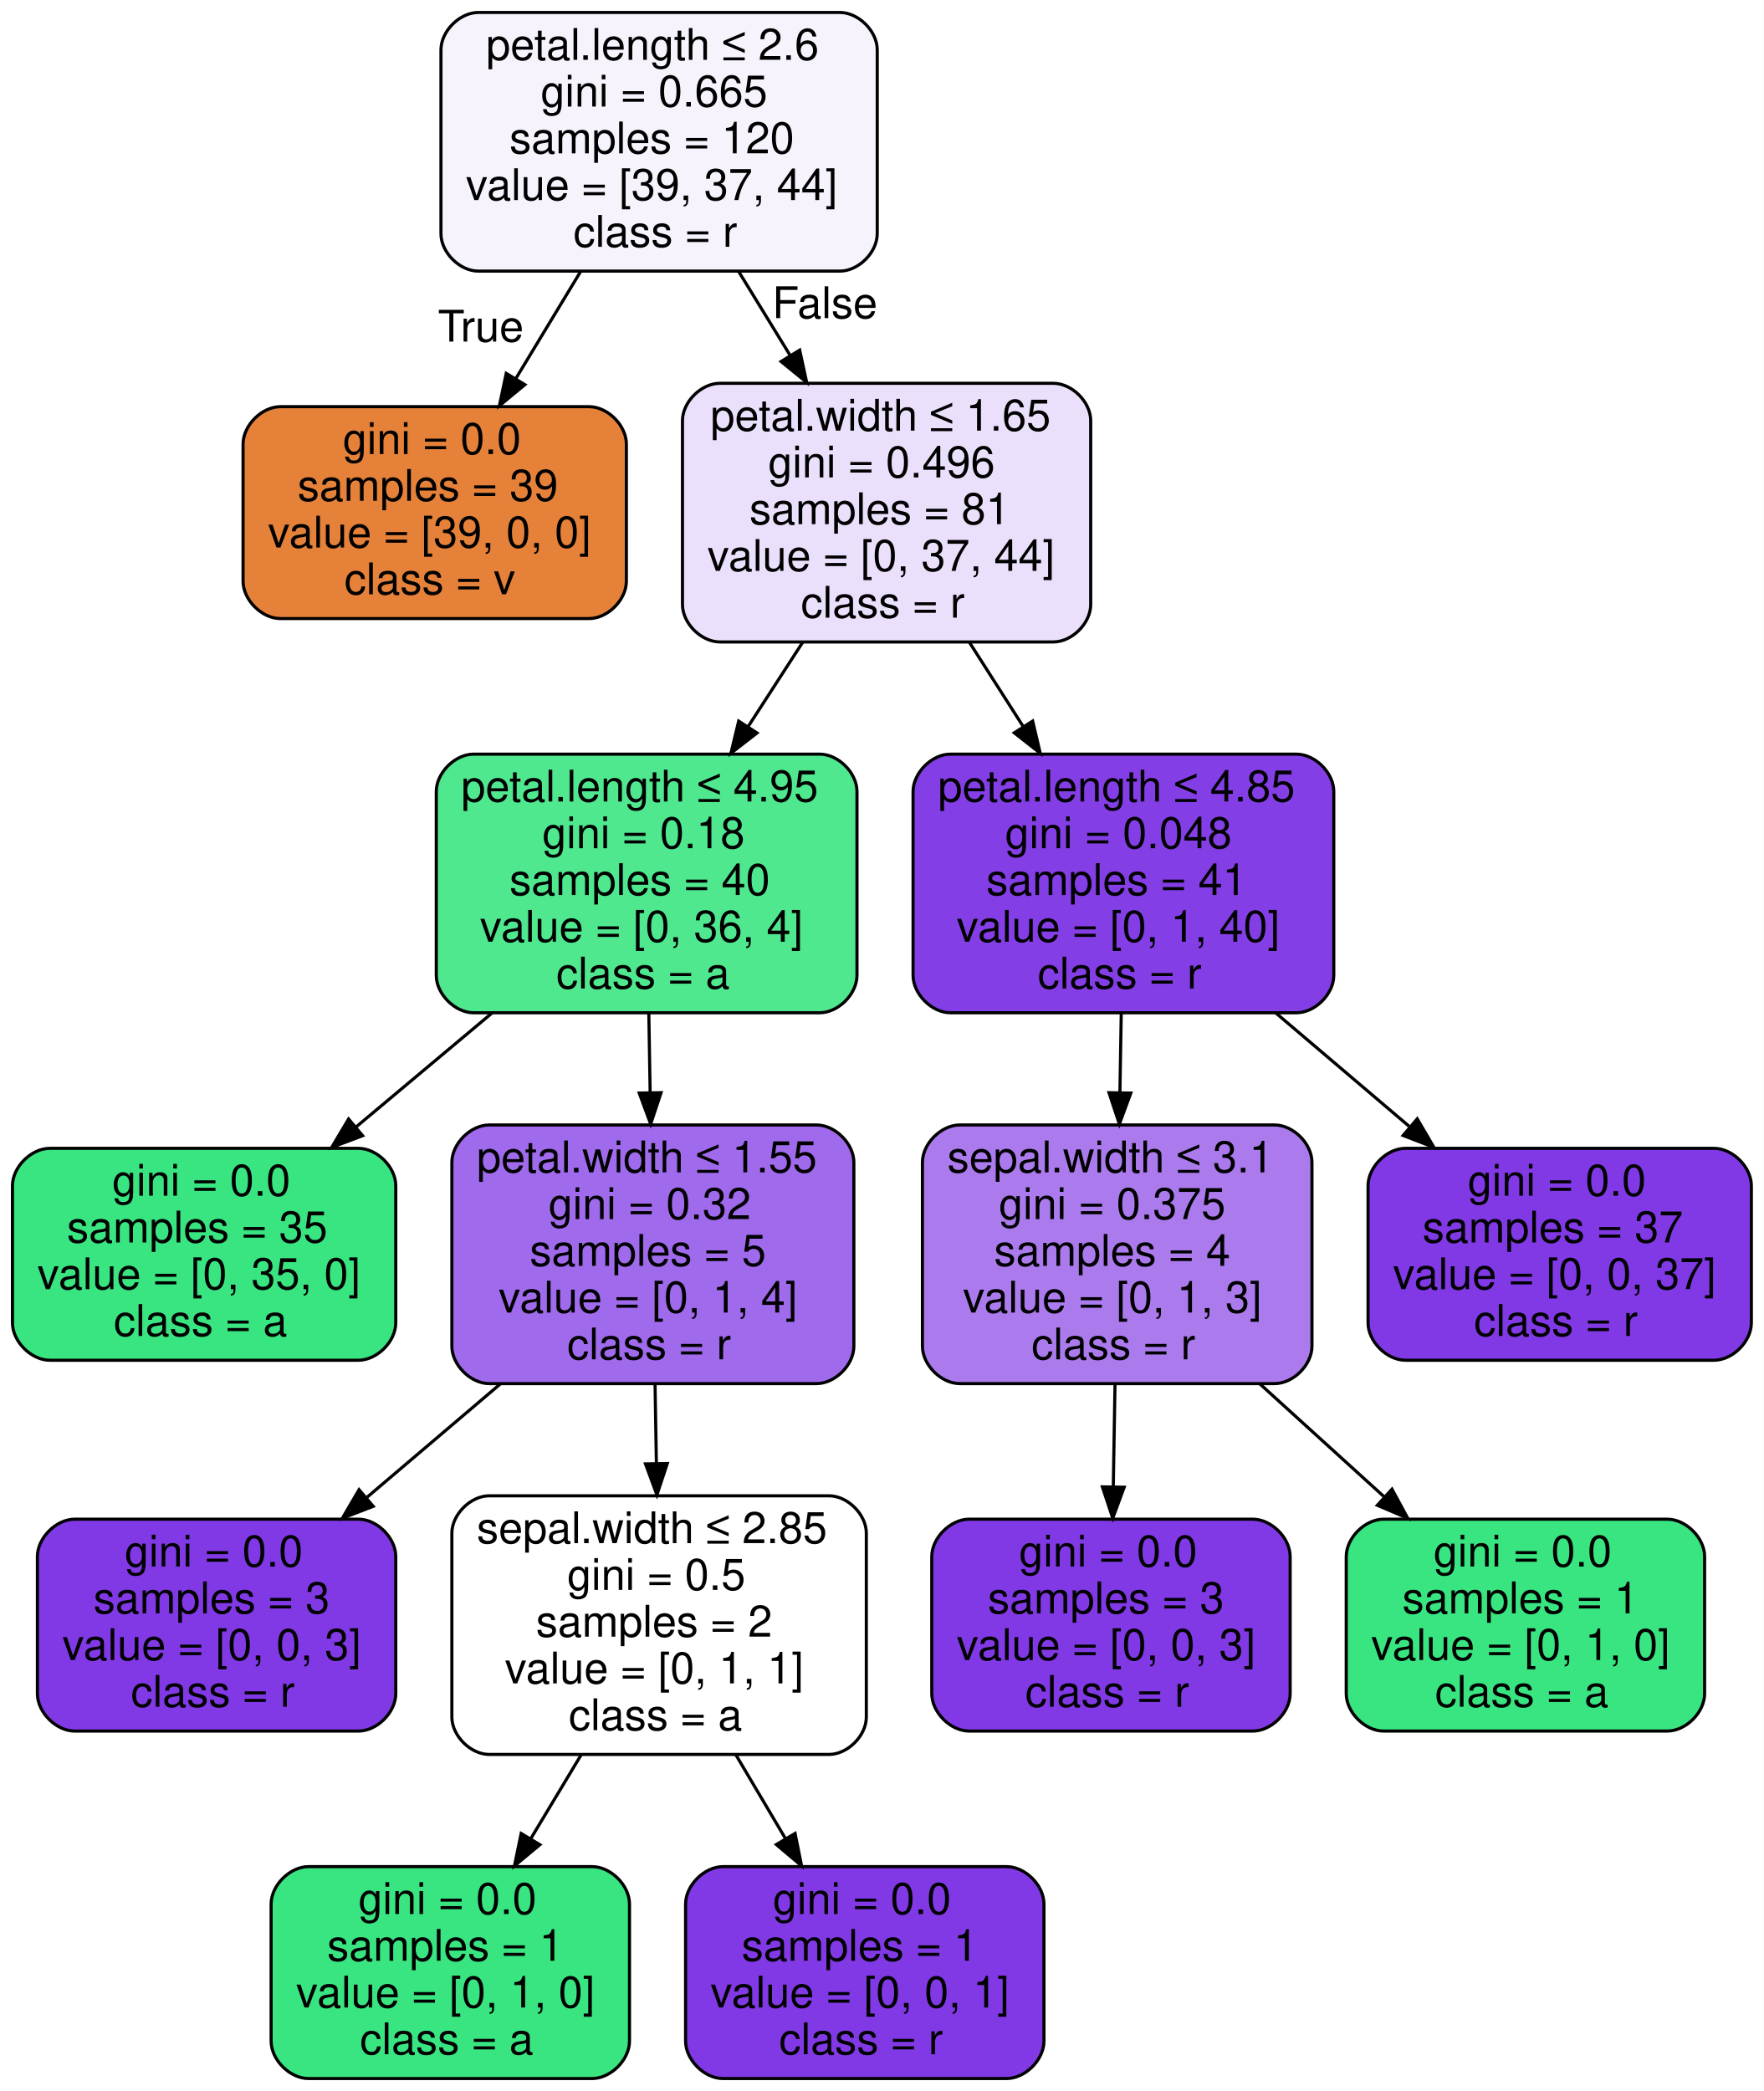
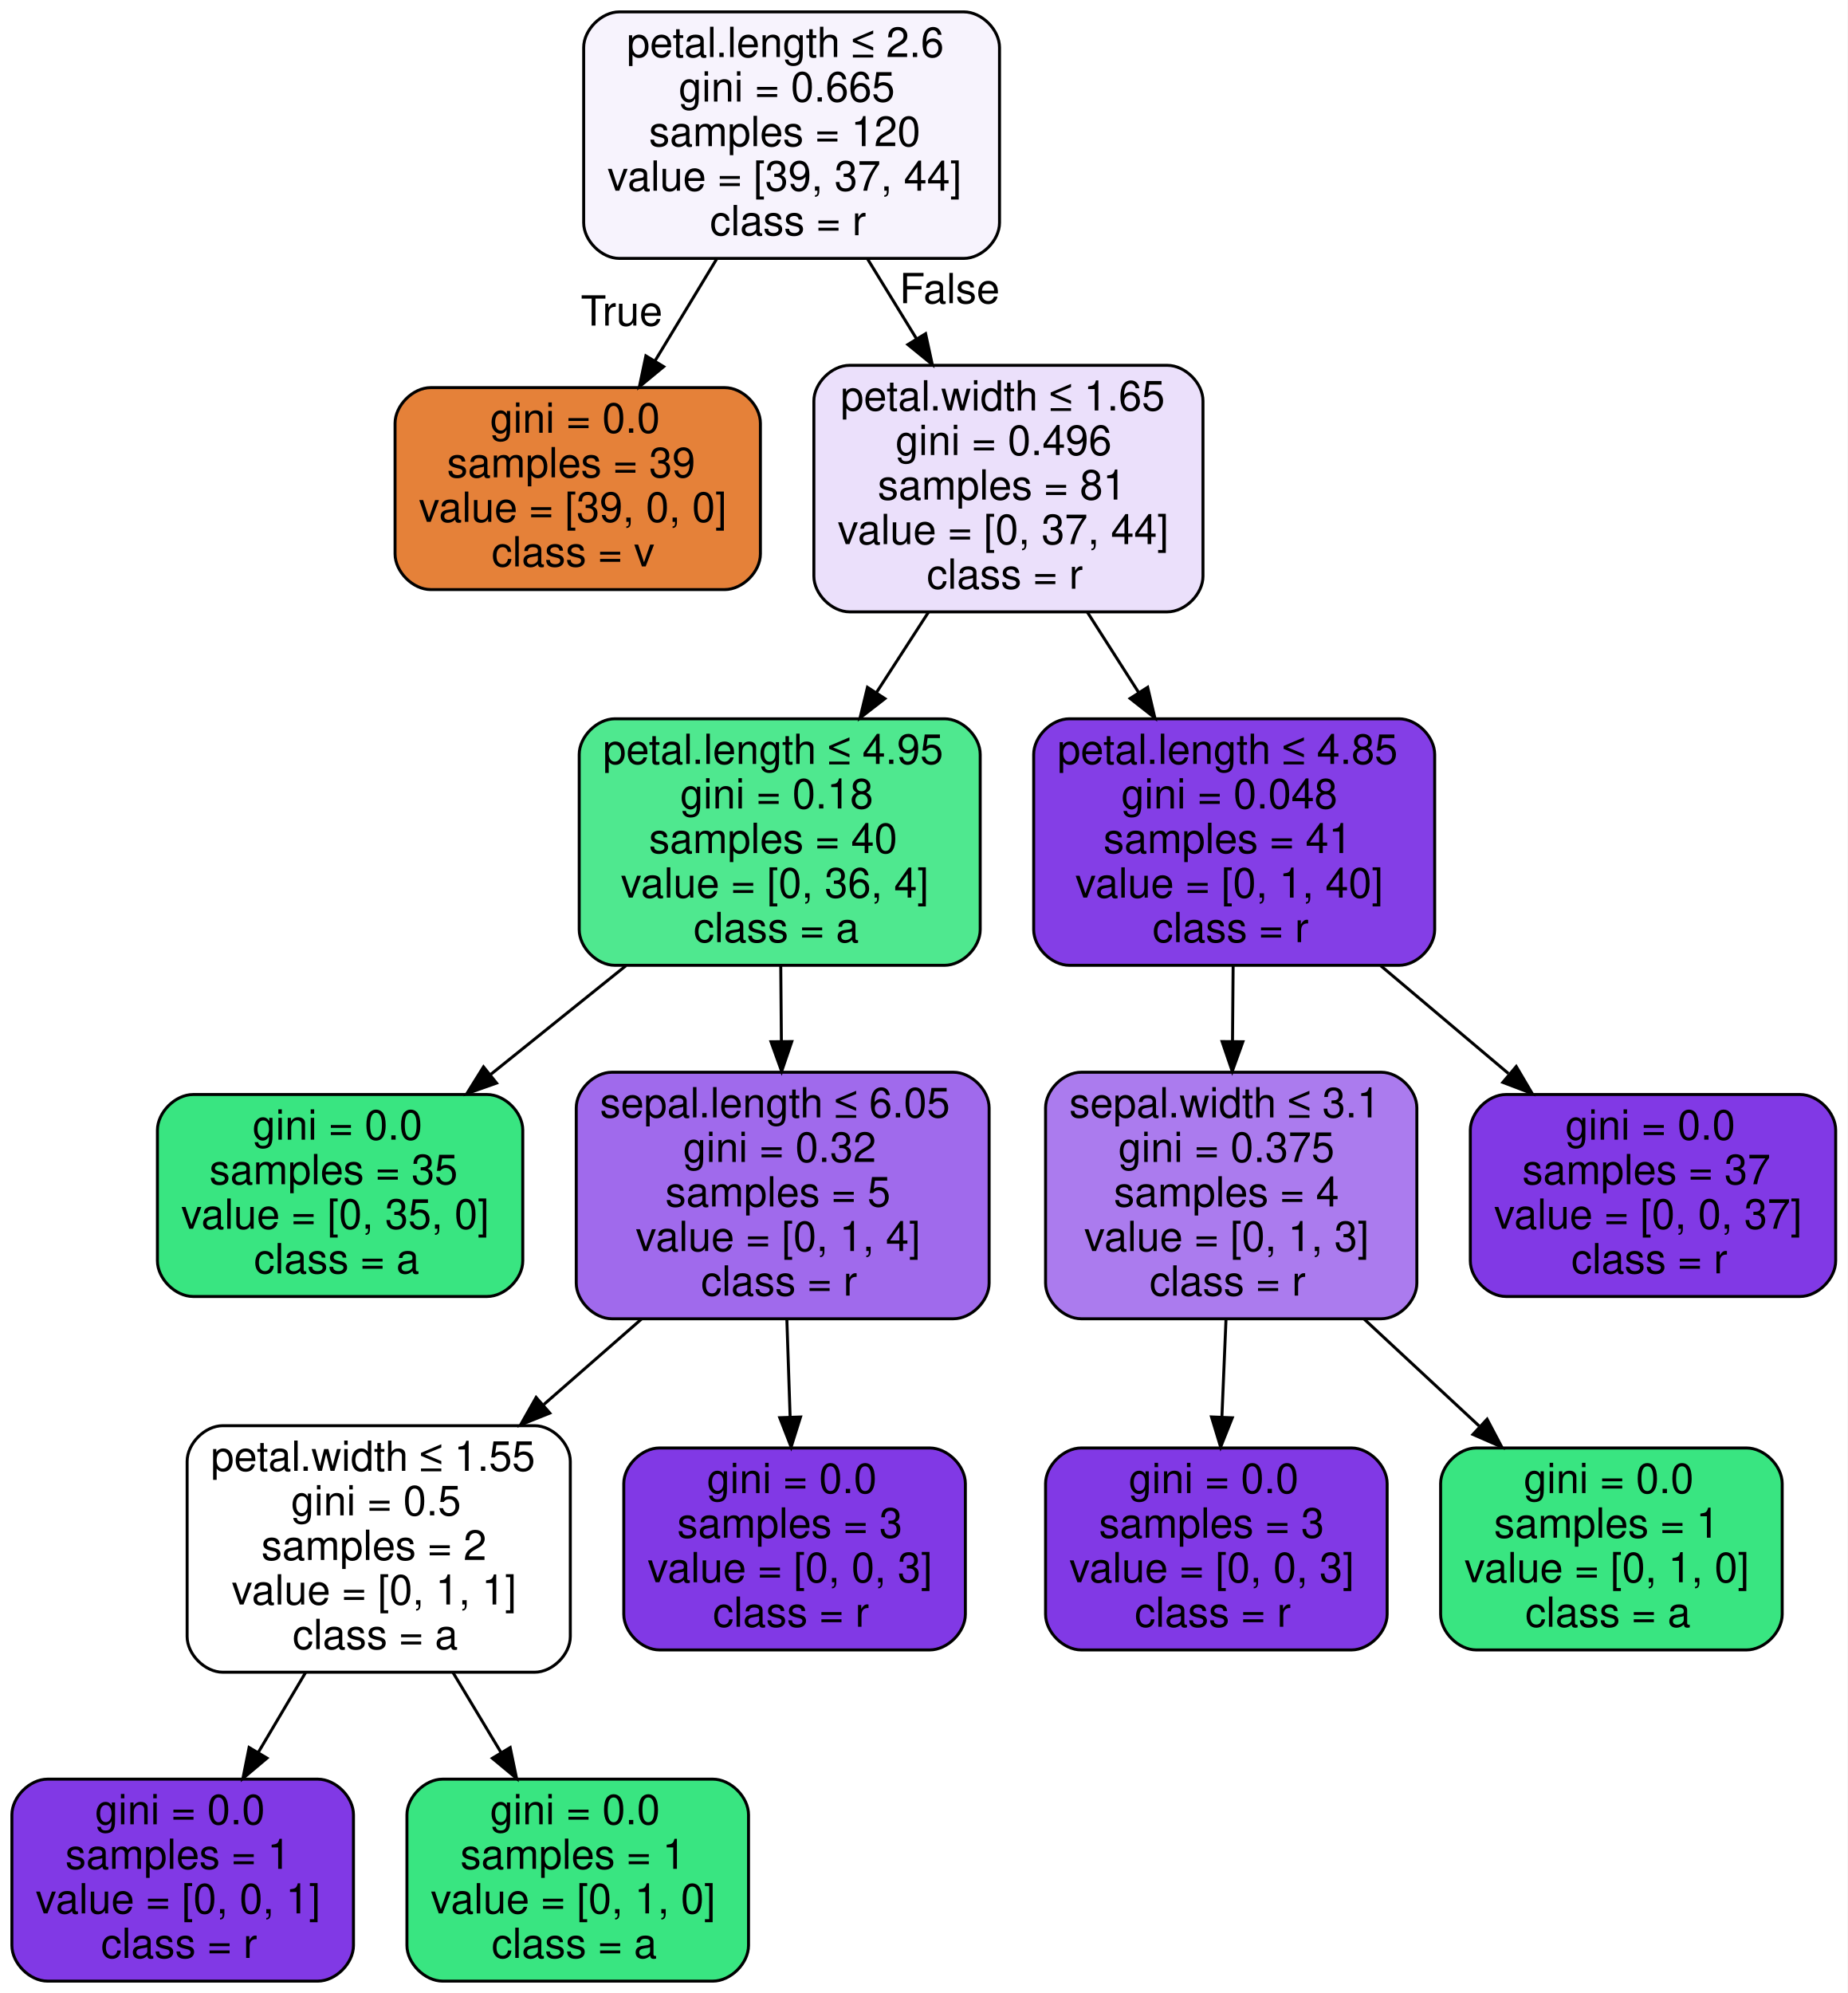
- <svg xmlns="http://www.w3.org/2000/svg" width="566pt" height="671pt" viewBox="0.00 0.00 566.00 671.00">
+ <svg xmlns="http://www.w3.org/2000/svg" width="622pt" height="671pt" viewBox="0.00 0.00 622.00 671.00">
  <g id="graph0" class="graph" transform="scale(1 1) rotate(0) translate(4 667)">
-     <polygon fill="#ffffff" stroke="transparent" points="-4,4 -4,-667 562,-667 562,4 -4,4" />
+     <polygon fill="#ffffff" stroke="transparent" points="-4,4 -4,-667 618,-667 618,4 -4,4" />
    <g id="node1" class="node">
-       <path fill="#f7f3fd" stroke="#000000" d="M265.5,-663C265.5,-663 149.5,-663 149.5,-663 143.5,-663 137.5,-657 137.5,-651 137.5,-651 137.5,-592 137.5,-592 137.5,-586 143.5,-580 149.5,-580 149.5,-580 265.5,-580 265.5,-580 271.5,-580 277.5,-586 277.5,-592 277.5,-592 277.5,-651 277.5,-651 277.5,-657 271.5,-663 265.5,-663" />
-       <text text-anchor="start" x="152" y="-647.8" font-family="Helvetica,sans-Serif" font-size="14.00" fill="#000000">petal.length ≤ 2.6</text>
-       <text text-anchor="start" x="169.5" y="-632.8" font-family="Helvetica,sans-Serif" font-size="14.00" fill="#000000">gini = 0.665</text>
-       <text text-anchor="start" x="159.5" y="-617.8" font-family="Helvetica,sans-Serif" font-size="14.00" fill="#000000">samples = 120</text>
-       <text text-anchor="start" x="145.5" y="-602.8" font-family="Helvetica,sans-Serif" font-size="14.00" fill="#000000">value = [39, 37, 44]</text>
-       <text text-anchor="start" x="180" y="-587.8" font-family="Helvetica,sans-Serif" font-size="14.00" fill="#000000">class = r</text>
+       <path fill="#f7f3fd" stroke="#000000" d="M320.5,-663C320.5,-663 204.5,-663 204.5,-663 198.5,-663 192.5,-657 192.5,-651 192.5,-651 192.5,-592 192.5,-592 192.5,-586 198.5,-580 204.5,-580 204.5,-580 320.5,-580 320.5,-580 326.5,-580 332.5,-586 332.5,-592 332.5,-592 332.5,-651 332.5,-651 332.5,-657 326.5,-663 320.5,-663" />
+       <text text-anchor="start" x="207" y="-647.8" font-family="Helvetica,sans-Serif" font-size="14.00" fill="#000000">petal.length ≤ 2.6</text>
+       <text text-anchor="start" x="224.5" y="-632.8" font-family="Helvetica,sans-Serif" font-size="14.00" fill="#000000">gini = 0.665</text>
+       <text text-anchor="start" x="214.5" y="-617.8" font-family="Helvetica,sans-Serif" font-size="14.00" fill="#000000">samples = 120</text>
+       <text text-anchor="start" x="200.5" y="-602.8" font-family="Helvetica,sans-Serif" font-size="14.00" fill="#000000">value = [39, 37, 44]</text>
+       <text text-anchor="start" x="235" y="-587.8" font-family="Helvetica,sans-Serif" font-size="14.00" fill="#000000">class = r</text>
    </g>
    <g id="node2" class="node">
-       <path fill="#e58139" stroke="#000000" d="M185,-536.5C185,-536.5 86,-536.5 86,-536.5 80,-536.5 74,-530.5 74,-524.5 74,-524.5 74,-480.5 74,-480.5 74,-474.5 80,-468.5 86,-468.5 86,-468.5 185,-468.5 185,-468.5 191,-468.5 197,-474.5 197,-480.5 197,-480.5 197,-524.5 197,-524.5 197,-530.5 191,-536.5 185,-536.5" />
-       <text text-anchor="start" x="106" y="-521.3" font-family="Helvetica,sans-Serif" font-size="14.00" fill="#000000">gini = 0.0</text>
-       <text text-anchor="start" x="91.5" y="-506.3" font-family="Helvetica,sans-Serif" font-size="14.00" fill="#000000">samples = 39</text>
-       <text text-anchor="start" x="82" y="-491.3" font-family="Helvetica,sans-Serif" font-size="14.00" fill="#000000">value = [39, 0, 0]</text>
-       <text text-anchor="start" x="106.5" y="-476.3" font-family="Helvetica,sans-Serif" font-size="14.00" fill="#000000">class = v</text>
+       <path fill="#e58139" stroke="#000000" d="M240,-536.5C240,-536.5 141,-536.5 141,-536.5 135,-536.5 129,-530.5 129,-524.5 129,-524.5 129,-480.5 129,-480.5 129,-474.5 135,-468.5 141,-468.5 141,-468.5 240,-468.5 240,-468.5 246,-468.5 252,-474.5 252,-480.5 252,-480.5 252,-524.5 252,-524.5 252,-530.5 246,-536.5 240,-536.5" />
+       <text text-anchor="start" x="161" y="-521.3" font-family="Helvetica,sans-Serif" font-size="14.00" fill="#000000">gini = 0.0</text>
+       <text text-anchor="start" x="146.5" y="-506.3" font-family="Helvetica,sans-Serif" font-size="14.00" fill="#000000">samples = 39</text>
+       <text text-anchor="start" x="137" y="-491.3" font-family="Helvetica,sans-Serif" font-size="14.00" fill="#000000">value = [39, 0, 0]</text>
+       <text text-anchor="start" x="161.5" y="-476.3" font-family="Helvetica,sans-Serif" font-size="14.00" fill="#000000">class = v</text>
    </g>
    <g id="edge1" class="edge">
-       <path fill="none" stroke="#000000" d="M182.318,-579.88C175.598,-568.774 168.324,-556.751 161.559,-545.569" />
-       <polygon fill="#000000" stroke="#000000" points="164.433,-543.559 156.262,-536.815 158.444,-547.183 164.433,-543.559" />
-       <text text-anchor="middle" x="150.288" y="-557.391" font-family="Helvetica,sans-Serif" font-size="14.00" fill="#000000">True</text>
+       <path fill="none" stroke="#000000" d="M237.318,-579.88C230.598,-568.774 223.324,-556.751 216.559,-545.569" />
+       <polygon fill="#000000" stroke="#000000" points="219.433,-543.559 211.262,-536.815 213.444,-547.183 219.433,-543.559" />
+       <text text-anchor="middle" x="205.288" y="-557.391" font-family="Helvetica,sans-Serif" font-size="14.00" fill="#000000">True</text>
    </g>
    <g id="node3" class="node">
-       <path fill="#ebe0fb" stroke="#000000" d="M334,-544C334,-544 227,-544 227,-544 221,-544 215,-538 215,-532 215,-532 215,-473 215,-473 215,-467 221,-461 227,-461 227,-461 334,-461 334,-461 340,-461 346,-467 346,-473 346,-473 346,-532 346,-532 346,-538 340,-544 334,-544" />
-       <text text-anchor="start" x="224" y="-528.8" font-family="Helvetica,sans-Serif" font-size="14.00" fill="#000000">petal.width ≤ 1.65</text>
-       <text text-anchor="start" x="242.5" y="-513.8" font-family="Helvetica,sans-Serif" font-size="14.00" fill="#000000">gini = 0.496</text>
-       <text text-anchor="start" x="236.5" y="-498.8" font-family="Helvetica,sans-Serif" font-size="14.00" fill="#000000">samples = 81</text>
-       <text text-anchor="start" x="223" y="-483.8" font-family="Helvetica,sans-Serif" font-size="14.00" fill="#000000">value = [0, 37, 44]</text>
-       <text text-anchor="start" x="253" y="-468.8" font-family="Helvetica,sans-Serif" font-size="14.00" fill="#000000">class = r</text>
+       <path fill="#ebe0fb" stroke="#000000" d="M389,-544C389,-544 282,-544 282,-544 276,-544 270,-538 270,-532 270,-532 270,-473 270,-473 270,-467 276,-461 282,-461 282,-461 389,-461 389,-461 395,-461 401,-467 401,-473 401,-473 401,-532 401,-532 401,-538 395,-544 389,-544" />
+       <text text-anchor="start" x="279" y="-528.8" font-family="Helvetica,sans-Serif" font-size="14.00" fill="#000000">petal.width ≤ 1.65</text>
+       <text text-anchor="start" x="297.5" y="-513.8" font-family="Helvetica,sans-Serif" font-size="14.00" fill="#000000">gini = 0.496</text>
+       <text text-anchor="start" x="291.5" y="-498.8" font-family="Helvetica,sans-Serif" font-size="14.00" fill="#000000">samples = 81</text>
+       <text text-anchor="start" x="278" y="-483.8" font-family="Helvetica,sans-Serif" font-size="14.00" fill="#000000">value = [0, 37, 44]</text>
+       <text text-anchor="start" x="308" y="-468.8" font-family="Helvetica,sans-Serif" font-size="14.00" fill="#000000">class = r</text>
    </g>
    <g id="edge2" class="edge">
-       <path fill="none" stroke="#000000" d="M233.032,-579.88C238.391,-571.143 244.098,-561.84 249.628,-552.825" />
-       <polygon fill="#000000" stroke="#000000" points="252.613,-554.652 254.859,-544.298 246.647,-550.992 252.613,-554.652" />
-       <text text-anchor="middle" x="260.684" y="-564.91" font-family="Helvetica,sans-Serif" font-size="14.00" fill="#000000">False</text>
+       <path fill="none" stroke="#000000" d="M288.032,-579.88C293.391,-571.143 299.098,-561.84 304.628,-552.825" />
+       <polygon fill="#000000" stroke="#000000" points="307.613,-554.652 309.859,-544.298 301.647,-550.992 307.613,-554.652" />
+       <text text-anchor="middle" x="315.684" y="-564.91" font-family="Helvetica,sans-Serif" font-size="14.00" fill="#000000">False</text>
    </g>
    <g id="node4" class="node">
-       <path fill="#4fe88f" stroke="#000000" d="M259,-425C259,-425 148,-425 148,-425 142,-425 136,-419 136,-413 136,-413 136,-354 136,-354 136,-348 142,-342 148,-342 148,-342 259,-342 259,-342 265,-342 271,-348 271,-354 271,-354 271,-413 271,-413 271,-419 265,-425 259,-425" />
-       <text text-anchor="start" x="144" y="-409.8" font-family="Helvetica,sans-Serif" font-size="14.00" fill="#000000">petal.length ≤ 4.95</text>
-       <text text-anchor="start" x="170" y="-394.8" font-family="Helvetica,sans-Serif" font-size="14.00" fill="#000000">gini = 0.18</text>
-       <text text-anchor="start" x="159.5" y="-379.8" font-family="Helvetica,sans-Serif" font-size="14.00" fill="#000000">samples = 40</text>
-       <text text-anchor="start" x="150" y="-364.8" font-family="Helvetica,sans-Serif" font-size="14.00" fill="#000000">value = [0, 36, 4]</text>
-       <text text-anchor="start" x="174.5" y="-349.8" font-family="Helvetica,sans-Serif" font-size="14.00" fill="#000000">class = a</text>
+       <path fill="#4fe88f" stroke="#000000" d="M314,-425C314,-425 203,-425 203,-425 197,-425 191,-419 191,-413 191,-413 191,-354 191,-354 191,-348 197,-342 203,-342 203,-342 314,-342 314,-342 320,-342 326,-348 326,-354 326,-354 326,-413 326,-413 326,-419 320,-425 314,-425" />
+       <text text-anchor="start" x="199" y="-409.8" font-family="Helvetica,sans-Serif" font-size="14.00" fill="#000000">petal.length ≤ 4.95</text>
+       <text text-anchor="start" x="225" y="-394.8" font-family="Helvetica,sans-Serif" font-size="14.00" fill="#000000">gini = 0.18</text>
+       <text text-anchor="start" x="214.5" y="-379.8" font-family="Helvetica,sans-Serif" font-size="14.00" fill="#000000">samples = 40</text>
+       <text text-anchor="start" x="205" y="-364.8" font-family="Helvetica,sans-Serif" font-size="14.00" fill="#000000">value = [0, 36, 4]</text>
+       <text text-anchor="start" x="229.5" y="-349.8" font-family="Helvetica,sans-Serif" font-size="14.00" fill="#000000">class = a</text>
    </g>
    <g id="edge3" class="edge">
-       <path fill="none" stroke="#000000" d="M253.569,-460.88C247.916,-452.143 241.897,-442.84 236.063,-433.825" />
-       <polygon fill="#000000" stroke="#000000" points="238.917,-431.792 230.546,-425.298 233.04,-435.595 238.917,-431.792" />
+       <path fill="none" stroke="#000000" d="M308.569,-460.88C302.916,-452.143 296.897,-442.84 291.063,-433.825" />
+       <polygon fill="#000000" stroke="#000000" points="293.917,-431.792 285.546,-425.298 288.04,-435.595 293.917,-431.792" />
    </g>
    <g id="node11" class="node">
-       <path fill="#843ee6" stroke="#000000" d="M412,-425C412,-425 301,-425 301,-425 295,-425 289,-419 289,-413 289,-413 289,-354 289,-354 289,-348 295,-342 301,-342 301,-342 412,-342 412,-342 418,-342 424,-348 424,-354 424,-354 424,-413 424,-413 424,-419 418,-425 412,-425" />
-       <text text-anchor="start" x="297" y="-409.8" font-family="Helvetica,sans-Serif" font-size="14.00" fill="#000000">petal.length ≤ 4.85</text>
-       <text text-anchor="start" x="318.5" y="-394.8" font-family="Helvetica,sans-Serif" font-size="14.00" fill="#000000">gini = 0.048</text>
-       <text text-anchor="start" x="312.5" y="-379.8" font-family="Helvetica,sans-Serif" font-size="14.00" fill="#000000">samples = 41</text>
-       <text text-anchor="start" x="303" y="-364.8" font-family="Helvetica,sans-Serif" font-size="14.00" fill="#000000">value = [0, 1, 40]</text>
-       <text text-anchor="start" x="329" y="-349.8" font-family="Helvetica,sans-Serif" font-size="14.00" fill="#000000">class = r</text>
+       <path fill="#843ee6" stroke="#000000" d="M467,-425C467,-425 356,-425 356,-425 350,-425 344,-419 344,-413 344,-413 344,-354 344,-354 344,-348 350,-342 356,-342 356,-342 467,-342 467,-342 473,-342 479,-348 479,-354 479,-354 479,-413 479,-413 479,-419 473,-425 467,-425" />
+       <text text-anchor="start" x="352" y="-409.8" font-family="Helvetica,sans-Serif" font-size="14.00" fill="#000000">petal.length ≤ 4.85</text>
+       <text text-anchor="start" x="373.5" y="-394.8" font-family="Helvetica,sans-Serif" font-size="14.00" fill="#000000">gini = 0.048</text>
+       <text text-anchor="start" x="367.5" y="-379.8" font-family="Helvetica,sans-Serif" font-size="14.00" fill="#000000">samples = 41</text>
+       <text text-anchor="start" x="358" y="-364.8" font-family="Helvetica,sans-Serif" font-size="14.00" fill="#000000">value = [0, 1, 40]</text>
+       <text text-anchor="start" x="384" y="-349.8" font-family="Helvetica,sans-Serif" font-size="14.00" fill="#000000">class = r</text>
    </g>
    <g id="edge10" class="edge">
-       <path fill="none" stroke="#000000" d="M307.081,-460.88C312.661,-452.143 318.602,-442.84 324.36,-433.825" />
-       <polygon fill="#000000" stroke="#000000" points="327.373,-435.61 329.805,-425.298 321.473,-431.842 327.373,-435.61" />
+       <path fill="none" stroke="#000000" d="M362.081,-460.88C367.661,-452.143 373.602,-442.84 379.36,-433.825" />
+       <polygon fill="#000000" stroke="#000000" points="382.373,-435.61 384.805,-425.298 376.473,-431.842 382.373,-435.61" />
    </g>
    <g id="node5" class="node">
-       <path fill="#39e581" stroke="#000000" d="M111,-298.5C111,-298.5 12,-298.5 12,-298.5 6,-298.5 0,-292.5 0,-286.5 0,-286.5 0,-242.5 0,-242.5 0,-236.5 6,-230.5 12,-230.5 12,-230.5 111,-230.5 111,-230.5 117,-230.5 123,-236.5 123,-242.5 123,-242.5 123,-286.5 123,-286.5 123,-292.5 117,-298.5 111,-298.5" />
-       <text text-anchor="start" x="32" y="-283.3" font-family="Helvetica,sans-Serif" font-size="14.00" fill="#000000">gini = 0.0</text>
-       <text text-anchor="start" x="17.5" y="-268.3" font-family="Helvetica,sans-Serif" font-size="14.00" fill="#000000">samples = 35</text>
-       <text text-anchor="start" x="8" y="-253.3" font-family="Helvetica,sans-Serif" font-size="14.00" fill="#000000">value = [0, 35, 0]</text>
-       <text text-anchor="start" x="32.5" y="-238.3" font-family="Helvetica,sans-Serif" font-size="14.00" fill="#000000">class = a</text>
+       <path fill="#39e581" stroke="#000000" d="M160,-298.5C160,-298.5 61,-298.5 61,-298.5 55,-298.5 49,-292.5 49,-286.5 49,-286.5 49,-242.5 49,-242.5 49,-236.5 55,-230.5 61,-230.5 61,-230.5 160,-230.5 160,-230.5 166,-230.5 172,-236.5 172,-242.5 172,-242.5 172,-286.5 172,-286.5 172,-292.5 166,-298.5 160,-298.5" />
+       <text text-anchor="start" x="81" y="-283.3" font-family="Helvetica,sans-Serif" font-size="14.00" fill="#000000">gini = 0.0</text>
+       <text text-anchor="start" x="66.5" y="-268.3" font-family="Helvetica,sans-Serif" font-size="14.00" fill="#000000">samples = 35</text>
+       <text text-anchor="start" x="57" y="-253.3" font-family="Helvetica,sans-Serif" font-size="14.00" fill="#000000">value = [0, 35, 0]</text>
+       <text text-anchor="start" x="81.5" y="-238.3" font-family="Helvetica,sans-Serif" font-size="14.00" fill="#000000">class = a</text>
    </g>
    <g id="edge4" class="edge">
-       <path fill="none" stroke="#000000" d="M153.835,-341.88C139.664,-330.004 124.243,-317.08 110.134,-305.257" />
-       <polygon fill="#000000" stroke="#000000" points="112.36,-302.555 102.447,-298.815 107.864,-307.921 112.36,-302.555" />
+       <path fill="none" stroke="#000000" d="M206.737,-341.88C191.967,-330.004 175.894,-317.08 161.189,-305.257" />
+       <polygon fill="#000000" stroke="#000000" points="163.164,-302.353 153.177,-298.815 158.778,-307.809 163.164,-302.353" />
    </g>
    <g id="node6" class="node">
-       <path fill="#a06aec" stroke="#000000" d="M258,-306C258,-306 153,-306 153,-306 147,-306 141,-300 141,-294 141,-294 141,-235 141,-235 141,-229 147,-223 153,-223 153,-223 258,-223 258,-223 264,-223 270,-229 270,-235 270,-235 270,-294 270,-294 270,-300 264,-306 258,-306" />
-       <text text-anchor="start" x="149" y="-290.8" font-family="Helvetica,sans-Serif" font-size="14.00" fill="#000000">petal.width ≤ 1.55</text>
-       <text text-anchor="start" x="172" y="-275.8" font-family="Helvetica,sans-Serif" font-size="14.00" fill="#000000">gini = 0.32</text>
-       <text text-anchor="start" x="166" y="-260.8" font-family="Helvetica,sans-Serif" font-size="14.00" fill="#000000">samples = 5</text>
-       <text text-anchor="start" x="156" y="-245.8" font-family="Helvetica,sans-Serif" font-size="14.00" fill="#000000">value = [0, 1, 4]</text>
-       <text text-anchor="start" x="178" y="-230.8" font-family="Helvetica,sans-Serif" font-size="14.00" fill="#000000">class = r</text>
+       <path fill="#a06aec" stroke="#000000" d="M317,-306C317,-306 202,-306 202,-306 196,-306 190,-300 190,-294 190,-294 190,-235 190,-235 190,-229 196,-223 202,-223 202,-223 317,-223 317,-223 323,-223 329,-229 329,-235 329,-235 329,-294 329,-294 329,-300 323,-306 317,-306" />
+       <text text-anchor="start" x="198" y="-290.8" font-family="Helvetica,sans-Serif" font-size="14.00" fill="#000000">sepal.length ≤ 6.05</text>
+       <text text-anchor="start" x="226" y="-275.8" font-family="Helvetica,sans-Serif" font-size="14.00" fill="#000000">gini = 0.32</text>
+       <text text-anchor="start" x="220" y="-260.8" font-family="Helvetica,sans-Serif" font-size="14.00" fill="#000000">samples = 5</text>
+       <text text-anchor="start" x="210" y="-245.8" font-family="Helvetica,sans-Serif" font-size="14.00" fill="#000000">value = [0, 1, 4]</text>
+       <text text-anchor="start" x="232" y="-230.8" font-family="Helvetica,sans-Serif" font-size="14.00" fill="#000000">class = r</text>
    </g>
    <g id="edge5" class="edge">
-       <path fill="none" stroke="#000000" d="M204.2,-341.88C204.337,-333.684 204.483,-324.989 204.626,-316.501" />
-       <polygon fill="#000000" stroke="#000000" points="208.129,-316.356 204.798,-306.298 201.13,-316.238 208.129,-316.356" />
+       <path fill="none" stroke="#000000" d="M258.85,-341.88C258.919,-333.684 258.992,-324.989 259.063,-316.501" />
+       <polygon fill="#000000" stroke="#000000" points="262.565,-316.327 259.149,-306.298 255.565,-316.268 262.565,-316.327" />
    </g>
    <g id="node7" class="node">
-       <path fill="#8139e5" stroke="#000000" d="M111,-179.5C111,-179.5 20,-179.5 20,-179.5 14,-179.5 8,-173.5 8,-167.5 8,-167.5 8,-123.5 8,-123.5 8,-117.5 14,-111.5 20,-111.5 20,-111.5 111,-111.5 111,-111.5 117,-111.5 123,-117.5 123,-123.5 123,-123.5 123,-167.5 123,-167.5 123,-173.5 117,-179.5 111,-179.5" />
-       <text text-anchor="start" x="36" y="-164.3" font-family="Helvetica,sans-Serif" font-size="14.00" fill="#000000">gini = 0.0</text>
-       <text text-anchor="start" x="26" y="-149.3" font-family="Helvetica,sans-Serif" font-size="14.00" fill="#000000">samples = 3</text>
-       <text text-anchor="start" x="16" y="-134.3" font-family="Helvetica,sans-Serif" font-size="14.00" fill="#000000">value = [0, 0, 3]</text>
-       <text text-anchor="start" x="38" y="-119.3" font-family="Helvetica,sans-Serif" font-size="14.00" fill="#000000">class = r</text>
+       <path fill="#ffffff" stroke="#000000" d="M176,-187C176,-187 71,-187 71,-187 65,-187 59,-181 59,-175 59,-175 59,-116 59,-116 59,-110 65,-104 71,-104 71,-104 176,-104 176,-104 182,-104 188,-110 188,-116 188,-116 188,-175 188,-175 188,-181 182,-187 176,-187" />
+       <text text-anchor="start" x="67" y="-171.8" font-family="Helvetica,sans-Serif" font-size="14.00" fill="#000000">petal.width ≤ 1.55</text>
+       <text text-anchor="start" x="94" y="-156.8" font-family="Helvetica,sans-Serif" font-size="14.00" fill="#000000">gini = 0.5</text>
+       <text text-anchor="start" x="84" y="-141.8" font-family="Helvetica,sans-Serif" font-size="14.00" fill="#000000">samples = 2</text>
+       <text text-anchor="start" x="74" y="-126.8" font-family="Helvetica,sans-Serif" font-size="14.00" fill="#000000">value = [0, 1, 1]</text>
+       <text text-anchor="start" x="94.5" y="-111.8" font-family="Helvetica,sans-Serif" font-size="14.00" fill="#000000">class = a</text>
    </g>
    <g id="edge6" class="edge">
-       <path fill="none" stroke="#000000" d="M156.535,-222.88C142.693,-211.114 127.641,-198.32 113.836,-186.585" />
-       <polygon fill="#000000" stroke="#000000" points="115.757,-183.625 105.871,-179.815 111.223,-188.958 115.757,-183.625" />
+       <path fill="none" stroke="#000000" d="M211.934,-222.88C201.332,-213.603 190,-203.687 179.107,-194.156" />
+       <polygon fill="#000000" stroke="#000000" points="181.1,-191.249 171.269,-187.298 176.49,-196.517 181.1,-191.249" />
+     </g>
+     <g id="node10" class="node">
+       <path fill="#8139e5" stroke="#000000" d="M309,-179.5C309,-179.5 218,-179.5 218,-179.5 212,-179.5 206,-173.5 206,-167.5 206,-167.5 206,-123.5 206,-123.5 206,-117.5 212,-111.5 218,-111.5 218,-111.5 309,-111.5 309,-111.5 315,-111.5 321,-117.5 321,-123.5 321,-123.5 321,-167.5 321,-167.5 321,-173.5 315,-179.5 309,-179.5" />
+       <text text-anchor="start" x="234" y="-164.3" font-family="Helvetica,sans-Serif" font-size="14.00" fill="#000000">gini = 0.0</text>
+       <text text-anchor="start" x="224" y="-149.3" font-family="Helvetica,sans-Serif" font-size="14.00" fill="#000000">samples = 3</text>
+       <text text-anchor="start" x="214" y="-134.3" font-family="Helvetica,sans-Serif" font-size="14.00" fill="#000000">value = [0, 0, 3]</text>
+       <text text-anchor="start" x="236" y="-119.3" font-family="Helvetica,sans-Serif" font-size="14.00" fill="#000000">class = r</text>
+     </g>
+     <g id="edge9" class="edge">
+       <path fill="none" stroke="#000000" d="M260.899,-222.88C261.257,-212.213 261.644,-200.702 262.007,-189.901" />
+       <polygon fill="#000000" stroke="#000000" points="265.509,-189.927 262.347,-179.815 258.512,-189.692 265.509,-189.927" />
    </g>
    <g id="node8" class="node">
-       <path fill="#ffffff" stroke="#000000" d="M262,-187C262,-187 153,-187 153,-187 147,-187 141,-181 141,-175 141,-175 141,-116 141,-116 141,-110 147,-104 153,-104 153,-104 262,-104 262,-104 268,-104 274,-110 274,-116 274,-116 274,-175 274,-175 274,-181 268,-187 262,-187" />
-       <text text-anchor="start" x="149" y="-171.8" font-family="Helvetica,sans-Serif" font-size="14.00" fill="#000000">sepal.width ≤ 2.85</text>
-       <text text-anchor="start" x="178" y="-156.8" font-family="Helvetica,sans-Serif" font-size="14.00" fill="#000000">gini = 0.5</text>
-       <text text-anchor="start" x="168" y="-141.8" font-family="Helvetica,sans-Serif" font-size="14.00" fill="#000000">samples = 2</text>
-       <text text-anchor="start" x="158" y="-126.8" font-family="Helvetica,sans-Serif" font-size="14.00" fill="#000000">value = [0, 1, 1]</text>
-       <text text-anchor="start" x="178.5" y="-111.8" font-family="Helvetica,sans-Serif" font-size="14.00" fill="#000000">class = a</text>
+       <path fill="#8139e5" stroke="#000000" d="M103,-68C103,-68 12,-68 12,-68 6,-68 0,-62 0,-56 0,-56 0,-12 0,-12 0,-6 6,0 12,0 12,0 103,0 103,0 109,0 115,-6 115,-12 115,-12 115,-56 115,-56 115,-62 109,-68 103,-68" />
+       <text text-anchor="start" x="28" y="-52.8" font-family="Helvetica,sans-Serif" font-size="14.00" fill="#000000">gini = 0.0</text>
+       <text text-anchor="start" x="18" y="-37.8" font-family="Helvetica,sans-Serif" font-size="14.00" fill="#000000">samples = 1</text>
+       <text text-anchor="start" x="8" y="-22.8" font-family="Helvetica,sans-Serif" font-size="14.00" fill="#000000">value = [0, 0, 1]</text>
+       <text text-anchor="start" x="30" y="-7.8" font-family="Helvetica,sans-Serif" font-size="14.00" fill="#000000">class = r</text>
    </g>
    <g id="edge7" class="edge">
-       <path fill="none" stroke="#000000" d="M206.2,-222.88C206.337,-214.684 206.483,-205.989 206.626,-197.501" />
-       <polygon fill="#000000" stroke="#000000" points="210.129,-197.356 206.798,-187.298 203.13,-197.238 210.129,-197.356" />
+       <path fill="none" stroke="#000000" d="M98.924,-103.981C93.701,-95.159 88.177,-85.826 82.924,-76.951" />
+       <polygon fill="#000000" stroke="#000000" points="85.887,-75.086 77.782,-68.264 79.864,-78.652 85.887,-75.086" />
    </g>
    <g id="node9" class="node">
-       <path fill="#39e581" stroke="#000000" d="M186,-68C186,-68 95,-68 95,-68 89,-68 83,-62 83,-56 83,-56 83,-12 83,-12 83,-6 89,0 95,0 95,0 186,0 186,0 192,0 198,-6 198,-12 198,-12 198,-56 198,-56 198,-62 192,-68 186,-68" />
-       <text text-anchor="start" x="111" y="-52.8" font-family="Helvetica,sans-Serif" font-size="14.00" fill="#000000">gini = 0.0</text>
-       <text text-anchor="start" x="101" y="-37.8" font-family="Helvetica,sans-Serif" font-size="14.00" fill="#000000">samples = 1</text>
-       <text text-anchor="start" x="91" y="-22.8" font-family="Helvetica,sans-Serif" font-size="14.00" fill="#000000">value = [0, 1, 0]</text>
-       <text text-anchor="start" x="111.5" y="-7.8" font-family="Helvetica,sans-Serif" font-size="14.00" fill="#000000">class = a</text>
+       <path fill="#39e581" stroke="#000000" d="M236,-68C236,-68 145,-68 145,-68 139,-68 133,-62 133,-56 133,-56 133,-12 133,-12 133,-6 139,0 145,0 145,0 236,0 236,0 242,0 248,-6 248,-12 248,-12 248,-56 248,-56 248,-62 242,-68 236,-68" />
+       <text text-anchor="start" x="161" y="-52.8" font-family="Helvetica,sans-Serif" font-size="14.00" fill="#000000">gini = 0.0</text>
+       <text text-anchor="start" x="151" y="-37.8" font-family="Helvetica,sans-Serif" font-size="14.00" fill="#000000">samples = 1</text>
+       <text text-anchor="start" x="141" y="-22.8" font-family="Helvetica,sans-Serif" font-size="14.00" fill="#000000">value = [0, 1, 0]</text>
+       <text text-anchor="start" x="161.5" y="-7.8" font-family="Helvetica,sans-Serif" font-size="14.00" fill="#000000">class = a</text>
    </g>
    <g id="edge8" class="edge">
-       <path fill="none" stroke="#000000" d="M182.552,-103.981C177.25,-95.159 171.642,-85.826 166.309,-76.951" />
-       <polygon fill="#000000" stroke="#000000" points="169.24,-75.032 161.089,-68.264 163.239,-78.638 169.24,-75.032" />
-     </g>
-     <g id="node10" class="node">
-       <path fill="#8139e5" stroke="#000000" d="M319,-68C319,-68 228,-68 228,-68 222,-68 216,-62 216,-56 216,-56 216,-12 216,-12 216,-6 222,0 228,0 228,0 319,0 319,0 325,0 331,-6 331,-12 331,-12 331,-56 331,-56 331,-62 325,-68 319,-68" />
-       <text text-anchor="start" x="244" y="-52.8" font-family="Helvetica,sans-Serif" font-size="14.00" fill="#000000">gini = 0.0</text>
-       <text text-anchor="start" x="234" y="-37.8" font-family="Helvetica,sans-Serif" font-size="14.00" fill="#000000">samples = 1</text>
-       <text text-anchor="start" x="224" y="-22.8" font-family="Helvetica,sans-Serif" font-size="14.00" fill="#000000">value = [0, 0, 1]</text>
-       <text text-anchor="start" x="246" y="-7.8" font-family="Helvetica,sans-Serif" font-size="14.00" fill="#000000">class = r</text>
-     </g>
-     <g id="edge9" class="edge">
-       <path fill="none" stroke="#000000" d="M232.076,-103.981C237.299,-95.159 242.823,-85.826 248.076,-76.951" />
-       <polygon fill="#000000" stroke="#000000" points="251.136,-78.652 253.218,-68.264 245.113,-75.086 251.136,-78.652" />
+       <path fill="none" stroke="#000000" d="M148.448,-103.981C153.75,-95.159 159.358,-85.826 164.691,-76.951" />
+       <polygon fill="#000000" stroke="#000000" points="167.761,-78.638 169.911,-68.264 161.76,-75.032 167.761,-78.638" />
    </g>
    <g id="node12" class="node">
-       <path fill="#ab7bee" stroke="#000000" d="M405,-306C405,-306 304,-306 304,-306 298,-306 292,-300 292,-294 292,-294 292,-235 292,-235 292,-229 298,-223 304,-223 304,-223 405,-223 405,-223 411,-223 417,-229 417,-235 417,-235 417,-294 417,-294 417,-300 411,-306 405,-306" />
-       <text text-anchor="start" x="300" y="-290.8" font-family="Helvetica,sans-Serif" font-size="14.00" fill="#000000">sepal.width ≤ 3.1</text>
-       <text text-anchor="start" x="316.5" y="-275.8" font-family="Helvetica,sans-Serif" font-size="14.00" fill="#000000">gini = 0.375</text>
-       <text text-anchor="start" x="315" y="-260.8" font-family="Helvetica,sans-Serif" font-size="14.00" fill="#000000">samples = 4</text>
-       <text text-anchor="start" x="305" y="-245.8" font-family="Helvetica,sans-Serif" font-size="14.00" fill="#000000">value = [0, 1, 3]</text>
-       <text text-anchor="start" x="327" y="-230.8" font-family="Helvetica,sans-Serif" font-size="14.00" fill="#000000">class = r</text>
+       <path fill="#ab7bee" stroke="#000000" d="M461,-306C461,-306 360,-306 360,-306 354,-306 348,-300 348,-294 348,-294 348,-235 348,-235 348,-229 354,-223 360,-223 360,-223 461,-223 461,-223 467,-223 473,-229 473,-235 473,-235 473,-294 473,-294 473,-300 467,-306 461,-306" />
+       <text text-anchor="start" x="356" y="-290.8" font-family="Helvetica,sans-Serif" font-size="14.00" fill="#000000">sepal.width ≤ 3.1</text>
+       <text text-anchor="start" x="372.5" y="-275.8" font-family="Helvetica,sans-Serif" font-size="14.00" fill="#000000">gini = 0.375</text>
+       <text text-anchor="start" x="371" y="-260.8" font-family="Helvetica,sans-Serif" font-size="14.00" fill="#000000">samples = 4</text>
+       <text text-anchor="start" x="361" y="-245.8" font-family="Helvetica,sans-Serif" font-size="14.00" fill="#000000">value = [0, 1, 3]</text>
+       <text text-anchor="start" x="383" y="-230.8" font-family="Helvetica,sans-Serif" font-size="14.00" fill="#000000">class = r</text>
    </g>
    <g id="edge11" class="edge">
-       <path fill="none" stroke="#000000" d="M355.8,-341.88C355.663,-333.684 355.517,-324.989 355.374,-316.501" />
-       <polygon fill="#000000" stroke="#000000" points="358.87,-316.238 355.202,-306.298 351.871,-316.356 358.87,-316.238" />
+       <path fill="none" stroke="#000000" d="M411.15,-341.88C411.081,-333.684 411.008,-324.989 410.937,-316.501" />
+       <polygon fill="#000000" stroke="#000000" points="414.435,-316.268 410.851,-306.298 407.435,-316.327 414.435,-316.268" />
    </g>
    <g id="node15" class="node">
-       <path fill="#8139e5" stroke="#000000" d="M546,-298.5C546,-298.5 447,-298.5 447,-298.5 441,-298.5 435,-292.5 435,-286.5 435,-286.5 435,-242.5 435,-242.5 435,-236.5 441,-230.5 447,-230.5 447,-230.5 546,-230.5 546,-230.5 552,-230.5 558,-236.5 558,-242.5 558,-242.5 558,-286.5 558,-286.5 558,-292.5 552,-298.5 546,-298.5" />
-       <text text-anchor="start" x="467" y="-283.3" font-family="Helvetica,sans-Serif" font-size="14.00" fill="#000000">gini = 0.0</text>
-       <text text-anchor="start" x="452.5" y="-268.3" font-family="Helvetica,sans-Serif" font-size="14.00" fill="#000000">samples = 37</text>
-       <text text-anchor="start" x="443" y="-253.3" font-family="Helvetica,sans-Serif" font-size="14.00" fill="#000000">value = [0, 0, 37]</text>
-       <text text-anchor="start" x="469" y="-238.3" font-family="Helvetica,sans-Serif" font-size="14.00" fill="#000000">class = r</text>
+       <path fill="#8139e5" stroke="#000000" d="M602,-298.5C602,-298.5 503,-298.5 503,-298.5 497,-298.5 491,-292.5 491,-286.5 491,-286.5 491,-242.5 491,-242.5 491,-236.5 497,-230.5 503,-230.5 503,-230.5 602,-230.5 602,-230.5 608,-230.5 614,-236.5 614,-242.5 614,-242.5 614,-286.5 614,-286.5 614,-292.5 608,-298.5 602,-298.5" />
+       <text text-anchor="start" x="523" y="-283.3" font-family="Helvetica,sans-Serif" font-size="14.00" fill="#000000">gini = 0.0</text>
+       <text text-anchor="start" x="508.5" y="-268.3" font-family="Helvetica,sans-Serif" font-size="14.00" fill="#000000">samples = 37</text>
+       <text text-anchor="start" x="499" y="-253.3" font-family="Helvetica,sans-Serif" font-size="14.00" fill="#000000">value = [0, 0, 37]</text>
+       <text text-anchor="start" x="525" y="-238.3" font-family="Helvetica,sans-Serif" font-size="14.00" fill="#000000">class = r</text>
    </g>
    <g id="edge14" class="edge">
-       <path fill="none" stroke="#000000" d="M405.465,-341.88C419.307,-330.114 434.359,-317.32 448.164,-305.586" />
-       <polygon fill="#000000" stroke="#000000" points="450.777,-307.958 456.13,-298.815 446.243,-302.625 450.777,-307.958" />
+       <path fill="none" stroke="#000000" d="M460.815,-341.88C474.756,-330.114 489.915,-317.32 503.819,-305.586" />
+       <polygon fill="#000000" stroke="#000000" points="506.456,-307.939 511.841,-298.815 501.942,-302.59 506.456,-307.939" />
    </g>
    <g id="node13" class="node">
-       <path fill="#8139e5" stroke="#000000" d="M398,-179.5C398,-179.5 307,-179.5 307,-179.5 301,-179.5 295,-173.5 295,-167.5 295,-167.5 295,-123.5 295,-123.5 295,-117.5 301,-111.5 307,-111.5 307,-111.5 398,-111.5 398,-111.5 404,-111.5 410,-117.5 410,-123.5 410,-123.5 410,-167.5 410,-167.5 410,-173.5 404,-179.5 398,-179.5" />
-       <text text-anchor="start" x="323" y="-164.3" font-family="Helvetica,sans-Serif" font-size="14.00" fill="#000000">gini = 0.0</text>
-       <text text-anchor="start" x="313" y="-149.3" font-family="Helvetica,sans-Serif" font-size="14.00" fill="#000000">samples = 3</text>
-       <text text-anchor="start" x="303" y="-134.3" font-family="Helvetica,sans-Serif" font-size="14.00" fill="#000000">value = [0, 0, 3]</text>
-       <text text-anchor="start" x="325" y="-119.3" font-family="Helvetica,sans-Serif" font-size="14.00" fill="#000000">class = r</text>
+       <path fill="#8139e5" stroke="#000000" d="M451,-179.5C451,-179.5 360,-179.5 360,-179.5 354,-179.5 348,-173.5 348,-167.5 348,-167.5 348,-123.5 348,-123.5 348,-117.5 354,-111.5 360,-111.5 360,-111.5 451,-111.5 451,-111.5 457,-111.5 463,-117.5 463,-123.5 463,-123.5 463,-167.5 463,-167.5 463,-173.5 457,-179.5 451,-179.5" />
+       <text text-anchor="start" x="376" y="-164.3" font-family="Helvetica,sans-Serif" font-size="14.00" fill="#000000">gini = 0.0</text>
+       <text text-anchor="start" x="366" y="-149.3" font-family="Helvetica,sans-Serif" font-size="14.00" fill="#000000">samples = 3</text>
+       <text text-anchor="start" x="356" y="-134.3" font-family="Helvetica,sans-Serif" font-size="14.00" fill="#000000">value = [0, 0, 3]</text>
+       <text text-anchor="start" x="378" y="-119.3" font-family="Helvetica,sans-Serif" font-size="14.00" fill="#000000">class = r</text>
    </g>
    <g id="edge12" class="edge">
-       <path fill="none" stroke="#000000" d="M353.8,-222.88C353.621,-212.213 353.428,-200.702 353.246,-189.901" />
-       <polygon fill="#000000" stroke="#000000" points="356.744,-189.755 353.077,-179.815 349.745,-189.872 356.744,-189.755" />
+       <path fill="none" stroke="#000000" d="M408.751,-222.88C408.303,-212.213 407.819,-200.702 407.366,-189.901" />
+       <polygon fill="#000000" stroke="#000000" points="410.859,-189.659 406.942,-179.815 403.865,-189.953 410.859,-189.659" />
    </g>
    <g id="node14" class="node">
-       <path fill="#39e581" stroke="#000000" d="M531,-179.5C531,-179.5 440,-179.5 440,-179.5 434,-179.5 428,-173.5 428,-167.5 428,-167.5 428,-123.5 428,-123.5 428,-117.5 434,-111.5 440,-111.5 440,-111.5 531,-111.5 531,-111.5 537,-111.5 543,-117.5 543,-123.5 543,-123.5 543,-167.5 543,-167.5 543,-173.5 537,-179.5 531,-179.5" />
-       <text text-anchor="start" x="456" y="-164.3" font-family="Helvetica,sans-Serif" font-size="14.00" fill="#000000">gini = 0.0</text>
-       <text text-anchor="start" x="446" y="-149.3" font-family="Helvetica,sans-Serif" font-size="14.00" fill="#000000">samples = 1</text>
-       <text text-anchor="start" x="436" y="-134.3" font-family="Helvetica,sans-Serif" font-size="14.00" fill="#000000">value = [0, 1, 0]</text>
-       <text text-anchor="start" x="456.5" y="-119.3" font-family="Helvetica,sans-Serif" font-size="14.00" fill="#000000">class = a</text>
+       <path fill="#39e581" stroke="#000000" d="M584,-179.5C584,-179.5 493,-179.5 493,-179.5 487,-179.5 481,-173.5 481,-167.5 481,-167.5 481,-123.5 481,-123.5 481,-117.5 487,-111.5 493,-111.5 493,-111.5 584,-111.5 584,-111.5 590,-111.5 596,-117.5 596,-123.5 596,-123.5 596,-167.5 596,-167.5 596,-173.5 590,-179.5 584,-179.5" />
+       <text text-anchor="start" x="509" y="-164.3" font-family="Helvetica,sans-Serif" font-size="14.00" fill="#000000">gini = 0.0</text>
+       <text text-anchor="start" x="499" y="-149.3" font-family="Helvetica,sans-Serif" font-size="14.00" fill="#000000">samples = 1</text>
+       <text text-anchor="start" x="489" y="-134.3" font-family="Helvetica,sans-Serif" font-size="14.00" fill="#000000">value = [0, 1, 0]</text>
+       <text text-anchor="start" x="509.5" y="-119.3" font-family="Helvetica,sans-Serif" font-size="14.00" fill="#000000">class = a</text>
    </g>
    <g id="edge13" class="edge">
-       <path fill="none" stroke="#000000" d="M400.317,-222.88C413.27,-211.114 427.354,-198.32 440.271,-186.585" />
-       <polygon fill="#000000" stroke="#000000" points="442.676,-189.13 447.725,-179.815 437.969,-183.948 442.676,-189.13" />
+       <path fill="none" stroke="#000000" d="M455.268,-222.88C467.806,-211.224 481.428,-198.559 493.953,-186.915" />
+       <polygon fill="#000000" stroke="#000000" points="496.649,-189.187 501.59,-179.815 491.883,-184.06 496.649,-189.187" />
    </g>
  </g>
</svg>
